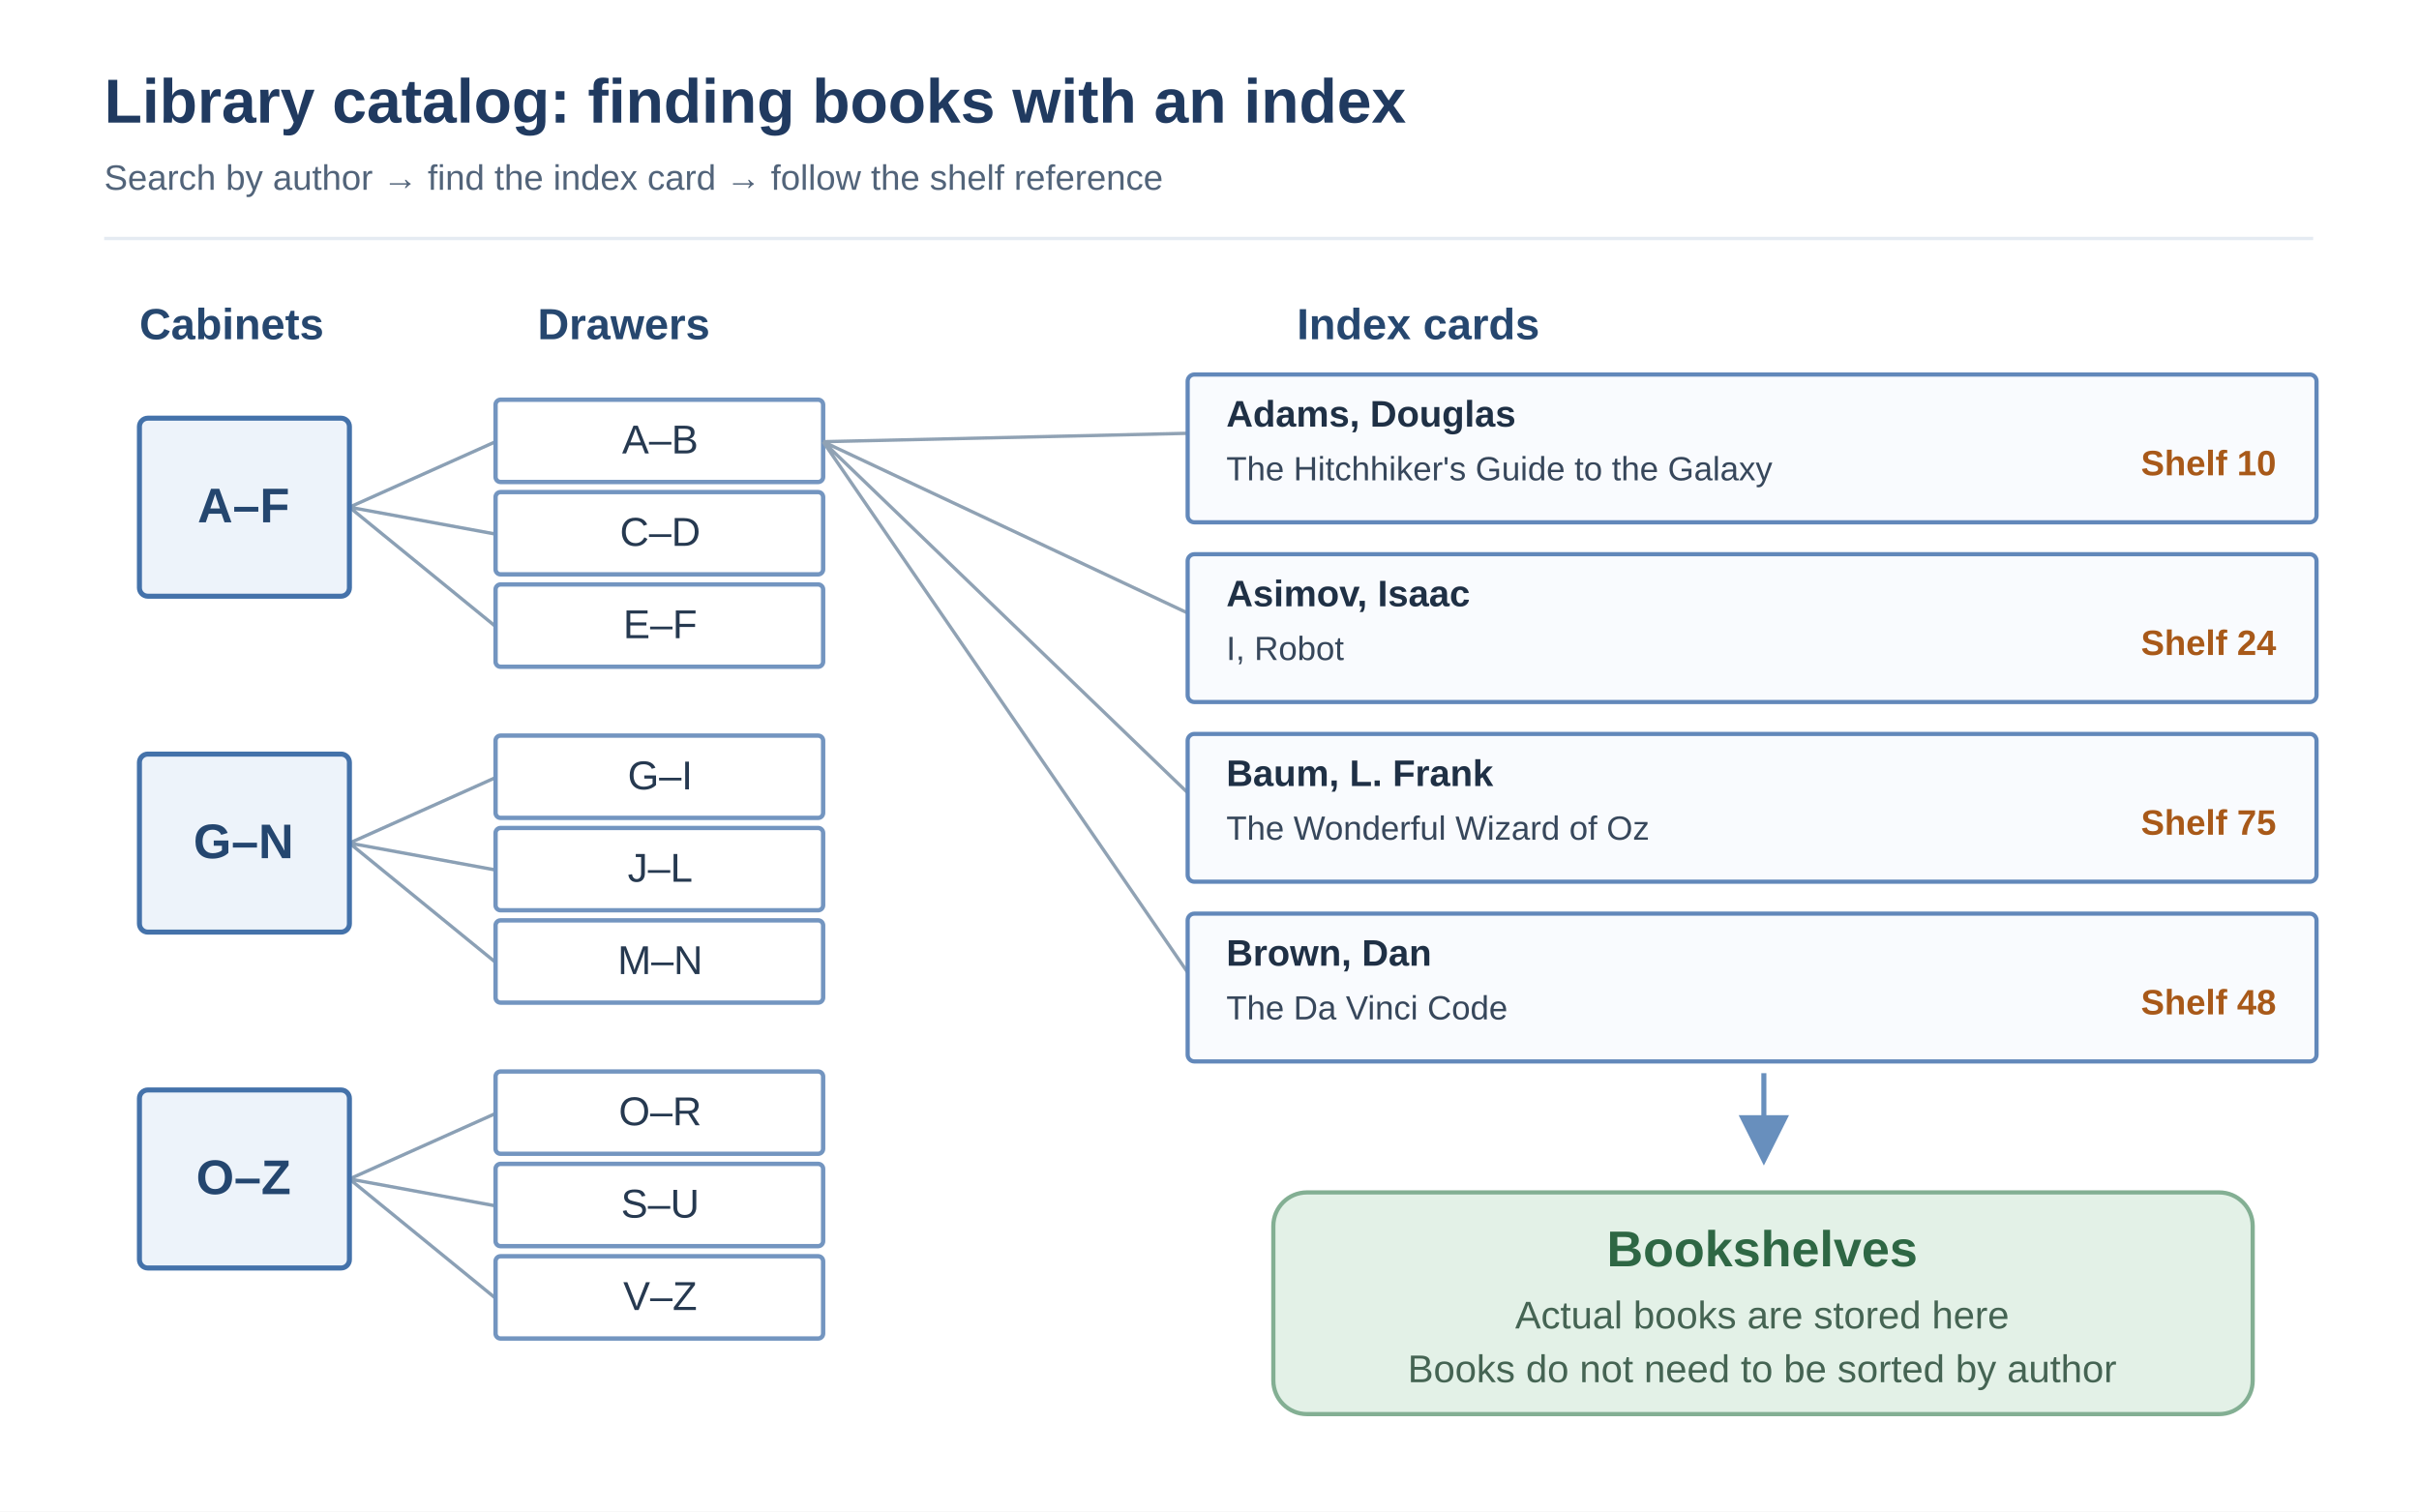
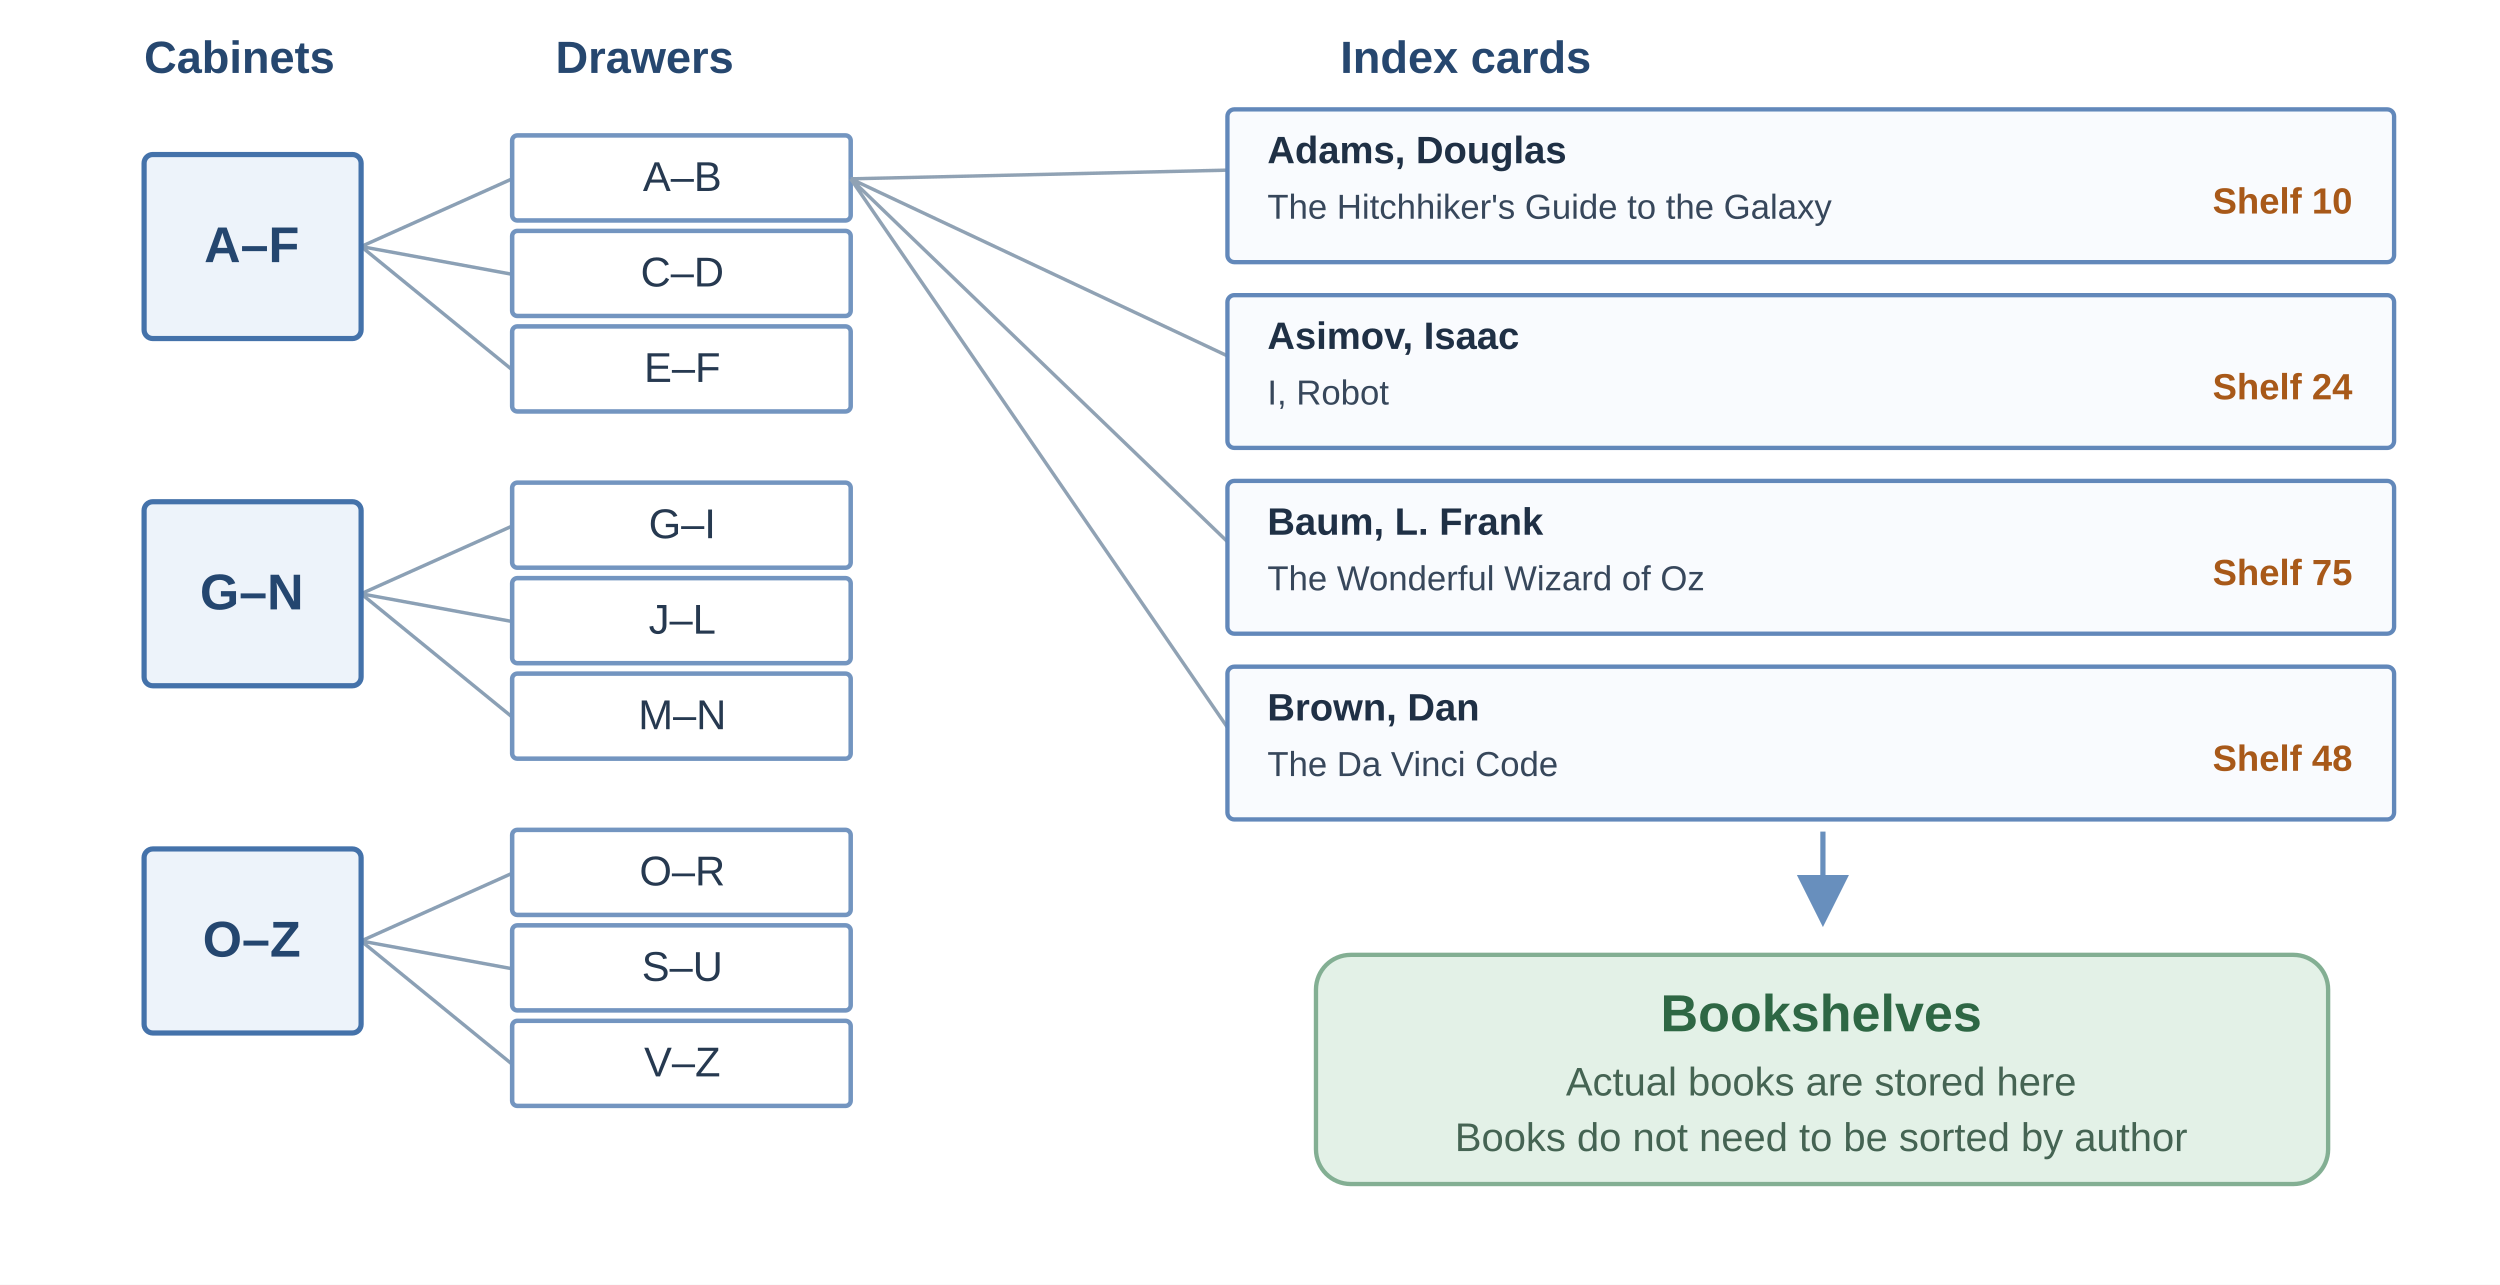
- <svg xmlns="http://www.w3.org/2000/svg" width="1440" height="900" viewBox="0 0 1440 900" role="img" aria-labelledby="ttl desc">
+ <svg xmlns="http://www.w3.org/2000/svg" width="1440" height="740" viewBox="0 160 1440 740" role="img" aria-labelledby="ttl desc">
  <defs>
    <style>
 .title{font:700 37px Arial,sans-serif;fill:#203a60}.subtitle{font:21px Arial,sans-serif;fill:#52647a}
 .head{font:700 26px Arial,sans-serif;fill:#26476f}.cab{font:700 29px Arial,sans-serif;fill:#24466f}
 .drawer{font:24px Arial,sans-serif;fill:#263950}.author{font:700 22px Arial,sans-serif;fill:#1f3045}
 .book{font:20px Arial,sans-serif;fill:#37475b}.shelf{font:700 21px Arial,sans-serif;fill:#a85919}
 .foot{font:23px Arial,sans-serif;fill:#456453}.line{stroke:#8ba0b5;stroke-width:2;fill:none;stroke-linejoin:round;stroke-linecap:round}
 </style>
    <marker id="arrow" markerWidth="10" markerHeight="10" refX="8" refY="5" orient="auto">
      <path d="M0 0L10 5L0 10Z" fill="#688fbd" />
    </marker>
  </defs>
  <rect width="1440" height="900" fill="#fff" />
-   <text class="title" x="62" y="73">Library catalog: finding books with an index</text>
-   <text class="subtitle" x="62" y="113">Search by author → find the index card → follow the shelf reference</text>
-   <line x1="62" y1="142" x2="1377" y2="142" stroke="#e5ebf2" stroke-width="2" />
  <text class="head" x="83" y="202">Cabinets</text>
  <text class="head" x="320" y="202">Drawers</text>
  <text class="head" x="772" y="202">Index cards</text>
  <g class="line">
    <path d="M208 302 L295 263 M208 302 L295 318 M208 302 L295 373" />
    <path d="M208 502 L295 463 M208 502 L295 518 M208 502 L295 573" />
    <path d="M208 702 L295 663 M208 702 L295 718 M208 702 L295 773" />
  </g>
  <g fill="#edf3fa" stroke="#4472aa" stroke-width="3">
    <rect x="83" y="249" width="125" height="106" rx="5" />
    <rect x="83" y="449" width="125" height="106" rx="5" />
    <rect x="83" y="649" width="125" height="106" rx="5" />
  </g>
  <g class="cab" text-anchor="middle">
    <text x="145" y="311">A–F</text>
    <text x="145" y="511">G–N</text>
    <text x="145" y="711">O–Z</text>
  </g>
  <g fill="#fff" stroke="#7395c0" stroke-width="2.6">
    <rect x="295" y="238" width="195" height="49" rx="3" />
    <rect x="295" y="293" width="195" height="49" rx="3" />
    <rect x="295" y="348" width="195" height="49" rx="3" />
    <rect x="295" y="438" width="195" height="49" rx="3" />
    <rect x="295" y="493" width="195" height="49" rx="3" />
    <rect x="295" y="548" width="195" height="49" rx="3" />
    <rect x="295" y="638" width="195" height="49" rx="3" />
    <rect x="295" y="693" width="195" height="49" rx="3" />
    <rect x="295" y="748" width="195" height="49" rx="3" />
  </g>
  <g class="drawer" text-anchor="middle">
    <text x="393" y="270">A–B</text>
    <text x="393" y="325">C–D</text>
    <text x="393" y="380">E–F</text>
    <text x="393" y="470">G–I</text>
    <text x="393" y="525">J–L</text>
    <text x="393" y="580">M–N</text>
    <text x="393" y="670">O–R</text>
    <text x="393" y="725">S–U</text>
    <text x="393" y="780">V–Z</text>
  </g>
  <g stroke="#90a2b4" stroke-width="2" fill="none">
    <path d="M490 263 L707 258 M490 263 L707 365 M490 263 L707 472 M490 263 L707 579" />
  </g>
  <g fill="#f9fbfe" stroke="#6288ba" stroke-width="2.5">
    <rect x="707" y="223" width="672" height="88" rx="4" />
    <rect x="707" y="330" width="672" height="88" rx="4" />
    <rect x="707" y="437" width="672" height="88" rx="4" />
    <rect x="707" y="544" width="672" height="88" rx="4" />
  </g>
  <g class="author">
    <text x="730" y="254">Adams, Douglas</text>
    <text x="730" y="361">Asimov, Isaac</text>
    <text x="730" y="468">Baum, L. Frank</text>
    <text x="730" y="575">Brown, Dan</text>
  </g>
  <g class="book">
    <text x="730" y="286">The Hitchhiker's Guide to the Galaxy</text>
    <text x="730" y="393">I, Robot</text>
    <text x="730" y="500">The Wonderful Wizard of Oz</text>
    <text x="730" y="607">The Da Vinci Code</text>
  </g>
  <g class="shelf" text-anchor="end">
    <text x="1355" y="283">Shelf 10</text>
    <text x="1355" y="390">Shelf 24</text>
    <text x="1355" y="497">Shelf 75</text>
    <text x="1355" y="604">Shelf 48</text>
  </g>
  <path d="M1050 639 V688" stroke="#688fbd" stroke-width="3" marker-end="url(#arrow)" />
  <rect x="758" y="710" width="583" height="132" rx="20" fill="#e3f1e7" stroke="#83af93" stroke-width="2.5" />
  <text x="1049" y="754" style="font:700 30px Arial,sans-serif" text-anchor="middle" fill="#2e6744">Bookshelves</text>
  <text x="1049" y="791" class="foot" text-anchor="middle">Actual books are stored here</text>
  <text x="1049" y="823" class="foot" text-anchor="middle">Books do not need to be sorted by author</text>
</svg>
